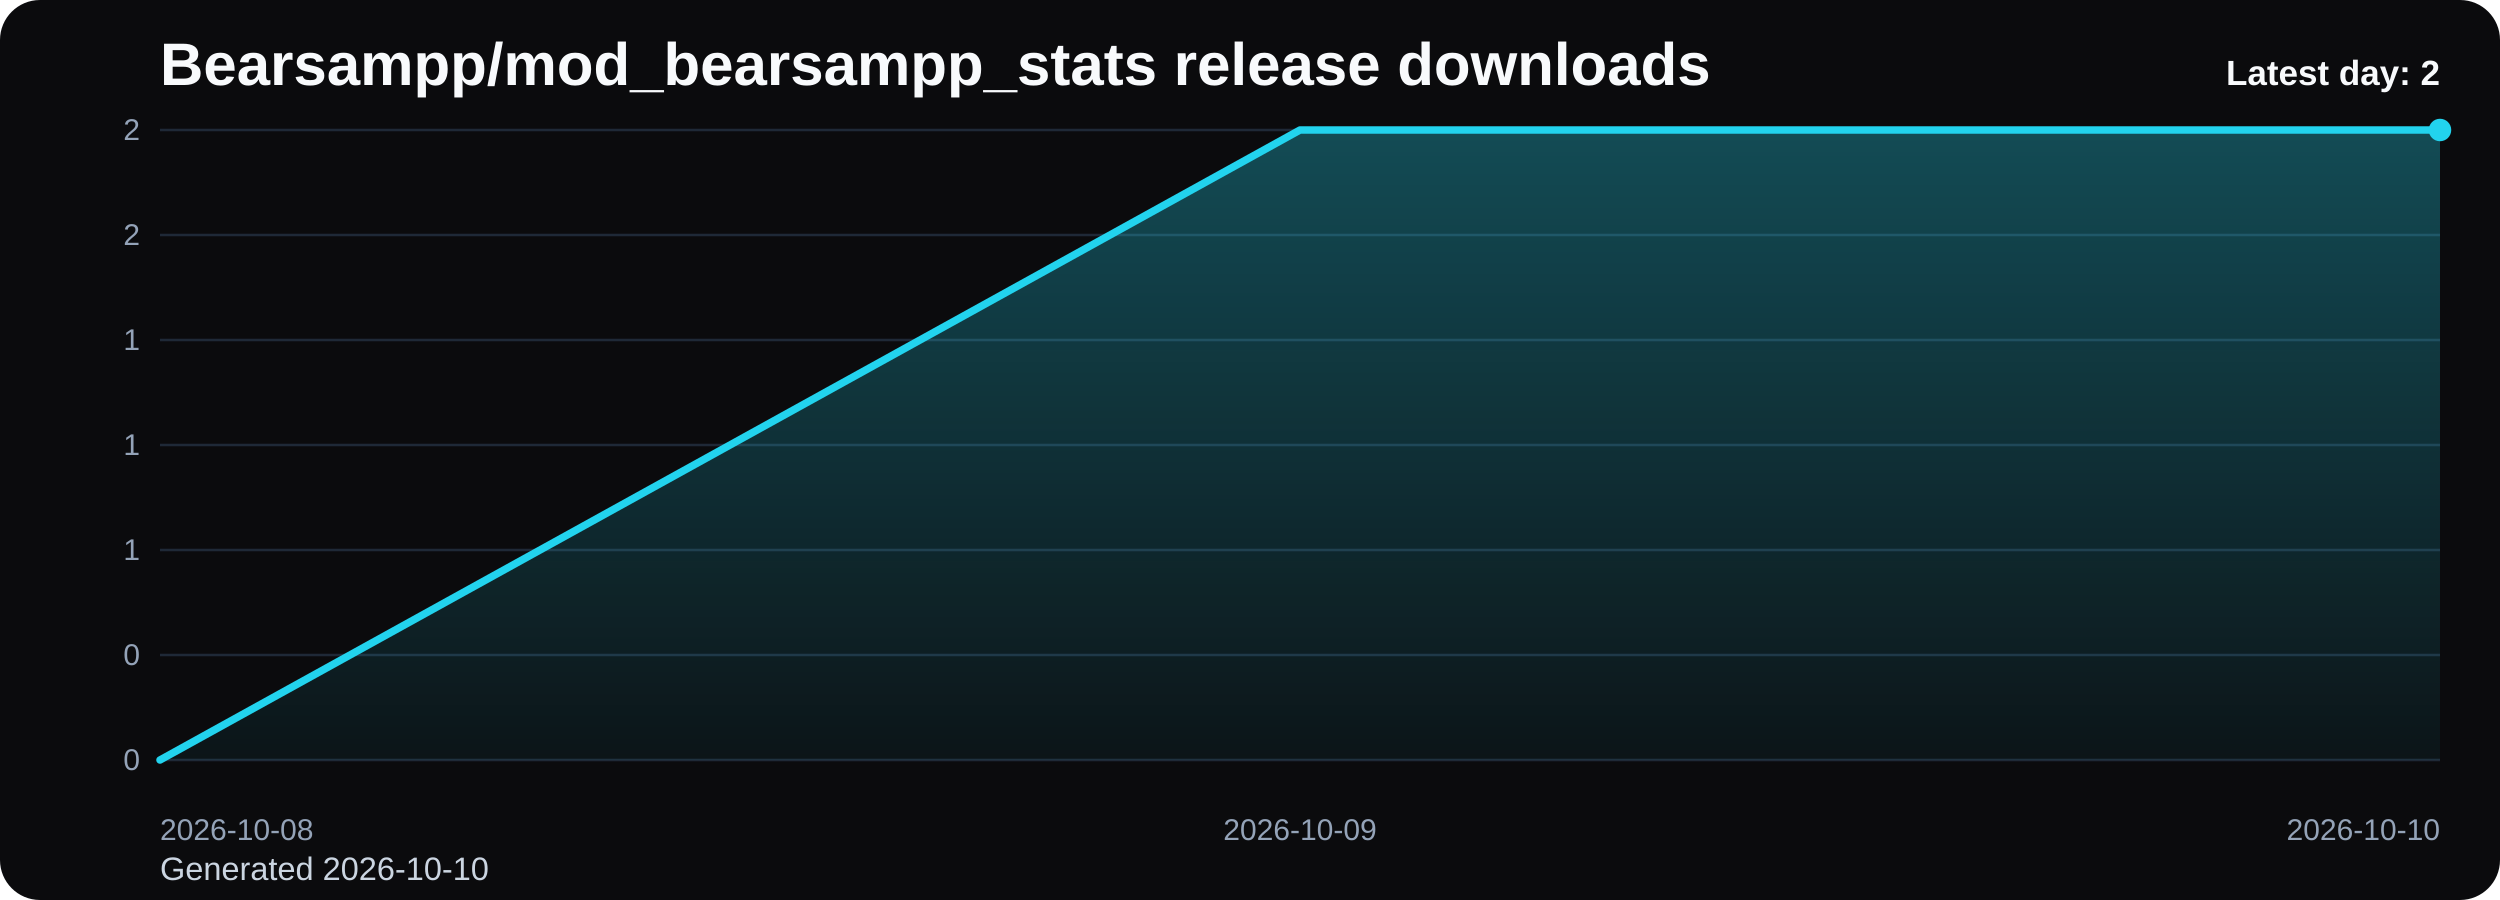
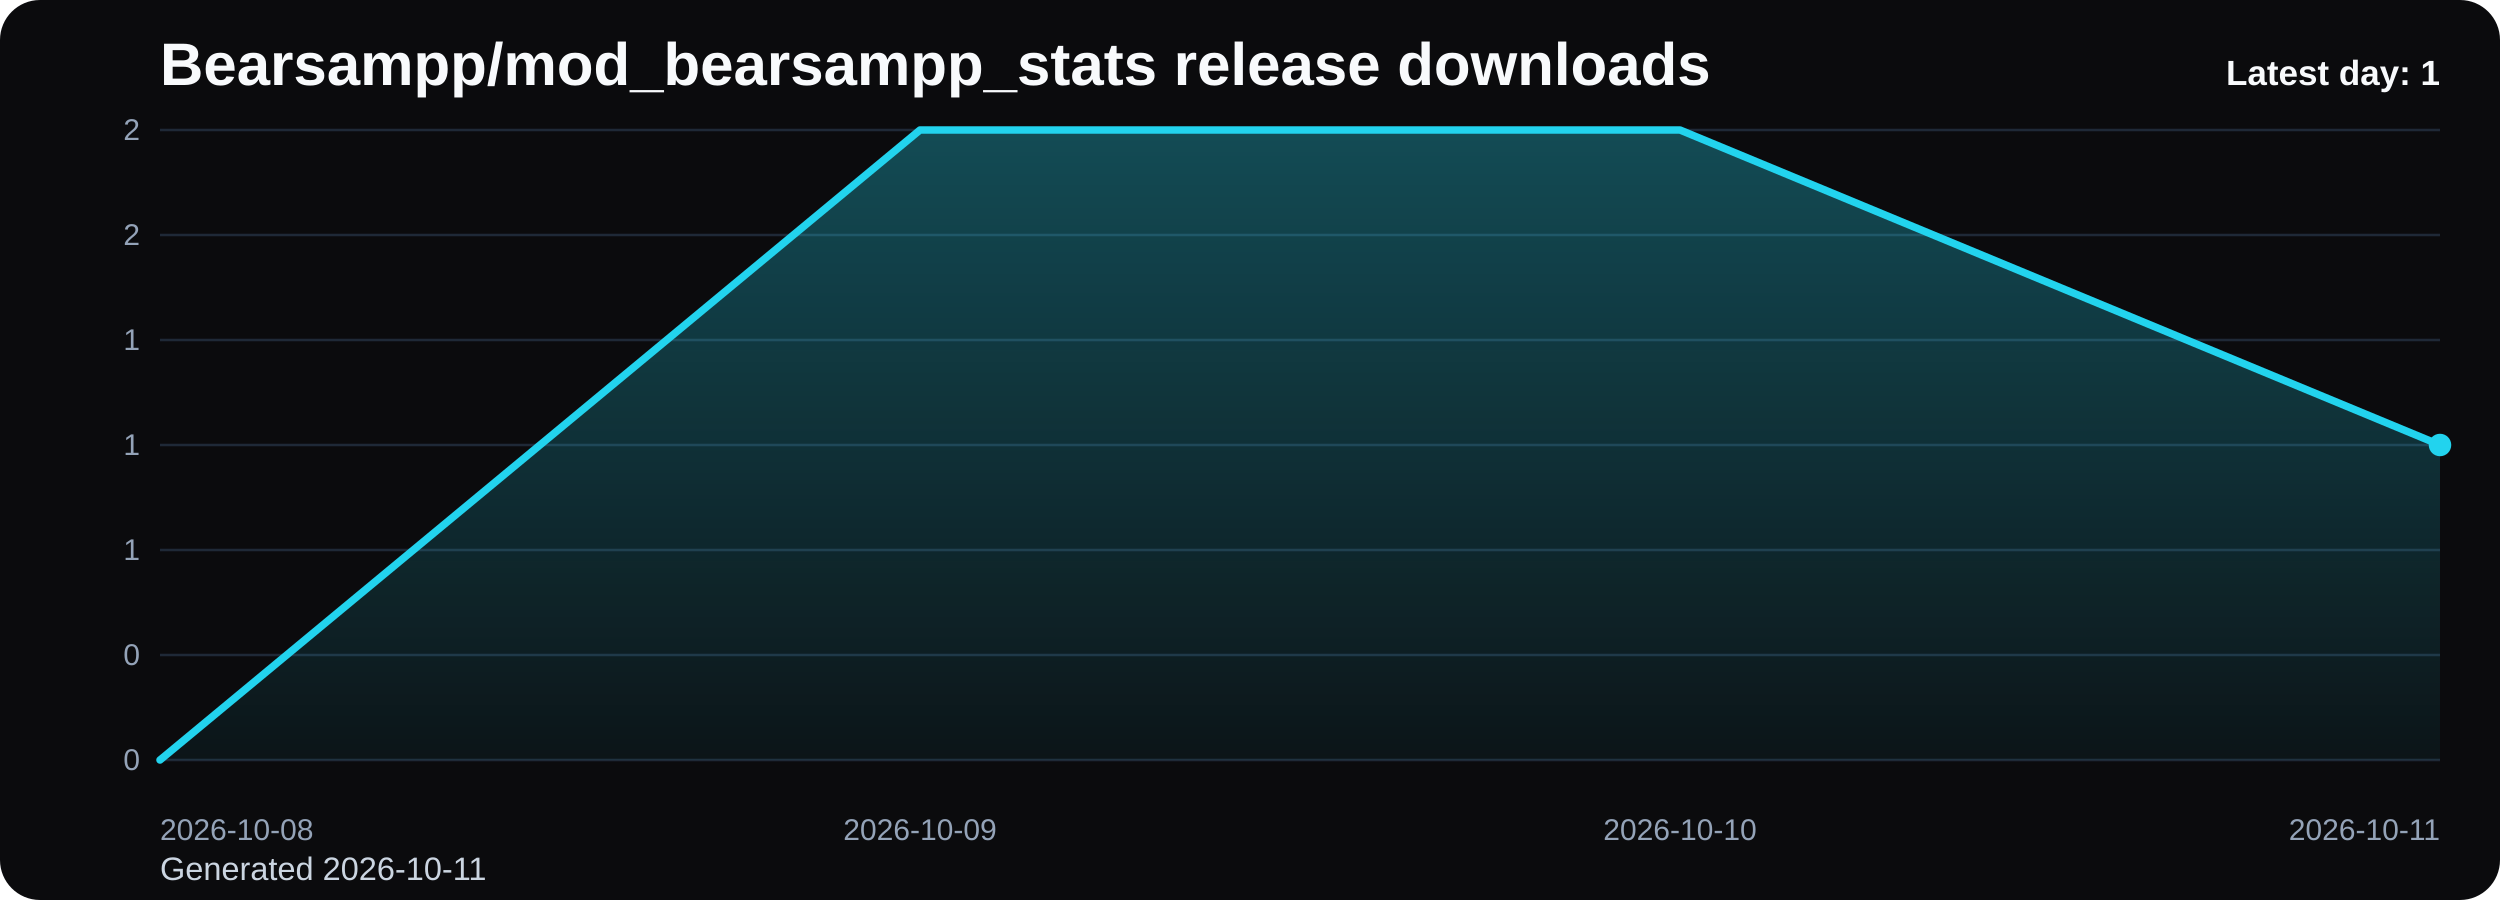
<svg xmlns="http://www.w3.org/2000/svg" viewBox="0 0 1000 360" role="img" aria-label="Bearsampp/mod_bearsampp_stats release downloads chart">
  <defs>
    <linearGradient id="fill-daily-black" x1="0" y1="0" x2="0" y2="1">
      <stop offset="0%" stop-color="#22d3ee" stop-opacity="0.32" />
      <stop offset="100%" stop-color="#22d3ee" stop-opacity="0.05" />
    </linearGradient>
    <style>
      .bg { fill: #0b0b0d; }
      .title { font: 700 24px Arial, sans-serif; fill: #f8fafc; }
      .sub { font: 400 13px Arial, sans-serif; fill: #cbd5e1; }
      .grid { stroke: #1f2937; stroke-width: 1; }
      .axis { font: 400 12px Arial, sans-serif; fill: #94a3b8; }
      .line { fill: none; stroke: #22d3ee; stroke-width: 3; stroke-linecap: round; stroke-linejoin: round; }
      .dot { fill: #22d3ee; }
      .value { font: 600 11px Arial, sans-serif; fill: #cbd5e1; }
      .latest { font: 700 14px Arial, sans-serif; fill: #f8fafc; }
    </style>
  </defs>
  <rect class="bg" x="0" y="0" width="1000" height="360" rx="16" />
  <text class="title" x="64" y="34">Bearsampp/mod_bearsampp_stats release downloads</text>
-   <text class="sub" x="64" y="352">Generated 2026-10-10</text>
+   <text class="sub" x="64" y="352">Generated 2026-10-11</text>
  <line x1="64" y1="52.00" x2="976" y2="52.00" class="grid" />
  <text x="56" y="56.00" text-anchor="end" class="axis">2</text>
  <line x1="64" y1="94.00" x2="976" y2="94.00" class="grid" />
  <text x="56" y="98.00" text-anchor="end" class="axis">2</text>
  <line x1="64" y1="136.00" x2="976" y2="136.00" class="grid" />
  <text x="56" y="140.00" text-anchor="end" class="axis">1</text>
  <line x1="64" y1="178.00" x2="976" y2="178.00" class="grid" />
  <text x="56" y="182.00" text-anchor="end" class="axis">1</text>
  <line x1="64" y1="220.00" x2="976" y2="220.00" class="grid" />
  <text x="56" y="224.00" text-anchor="end" class="axis">1</text>
  <line x1="64" y1="262.00" x2="976" y2="262.00" class="grid" />
  <text x="56" y="266.00" text-anchor="end" class="axis">0</text>
  <line x1="64" y1="304.00" x2="976" y2="304.00" class="grid" />
  <text x="56" y="308.00" text-anchor="end" class="axis">0</text>
-   <path d="M 64.00 304 L 64.00 304.00 L 520.00 52.00 L 976.00 52.00 L 976.00 304 Z" fill="url(#fill-daily-black)" />
-   <polyline class="line" points="64.00,304.00 520.00,52.00 976.00,52.00" />
-   <circle class="dot" cx="976.00" cy="52.00" r="4.5" />
+   <path d="M 64.00 304 L 64.00 304.00 L 368.00 52.00 L 672.00 52.00 L 976.00 178.00 L 976.00 304 Z" fill="url(#fill-daily-black)" />
+   <polyline class="line" points="64.00,304.00 368.00,52.00 672.00,52.00 976.00,178.00" />
+   <circle class="dot" cx="976.00" cy="178.00" r="4.5" />
  <text class="axis" x="64.00" y="336" text-anchor="start">2026-10-08</text>
-   <text class="axis" x="520.00" y="336" text-anchor="middle">2026-10-09</text>
-   <text class="axis" x="976.00" y="336" text-anchor="end">2026-10-10</text>
-   <text class="latest" x="976" y="34" text-anchor="end">Latest day: 2</text>
+   <text class="axis" x="368.00" y="336" text-anchor="middle">2026-10-09</text>
+   <text class="axis" x="672.00" y="336" text-anchor="middle">2026-10-10</text>
+   <text class="axis" x="976.00" y="336" text-anchor="end">2026-10-11</text>
+   <text class="latest" x="976" y="34" text-anchor="end">Latest day: 1</text>
</svg>
